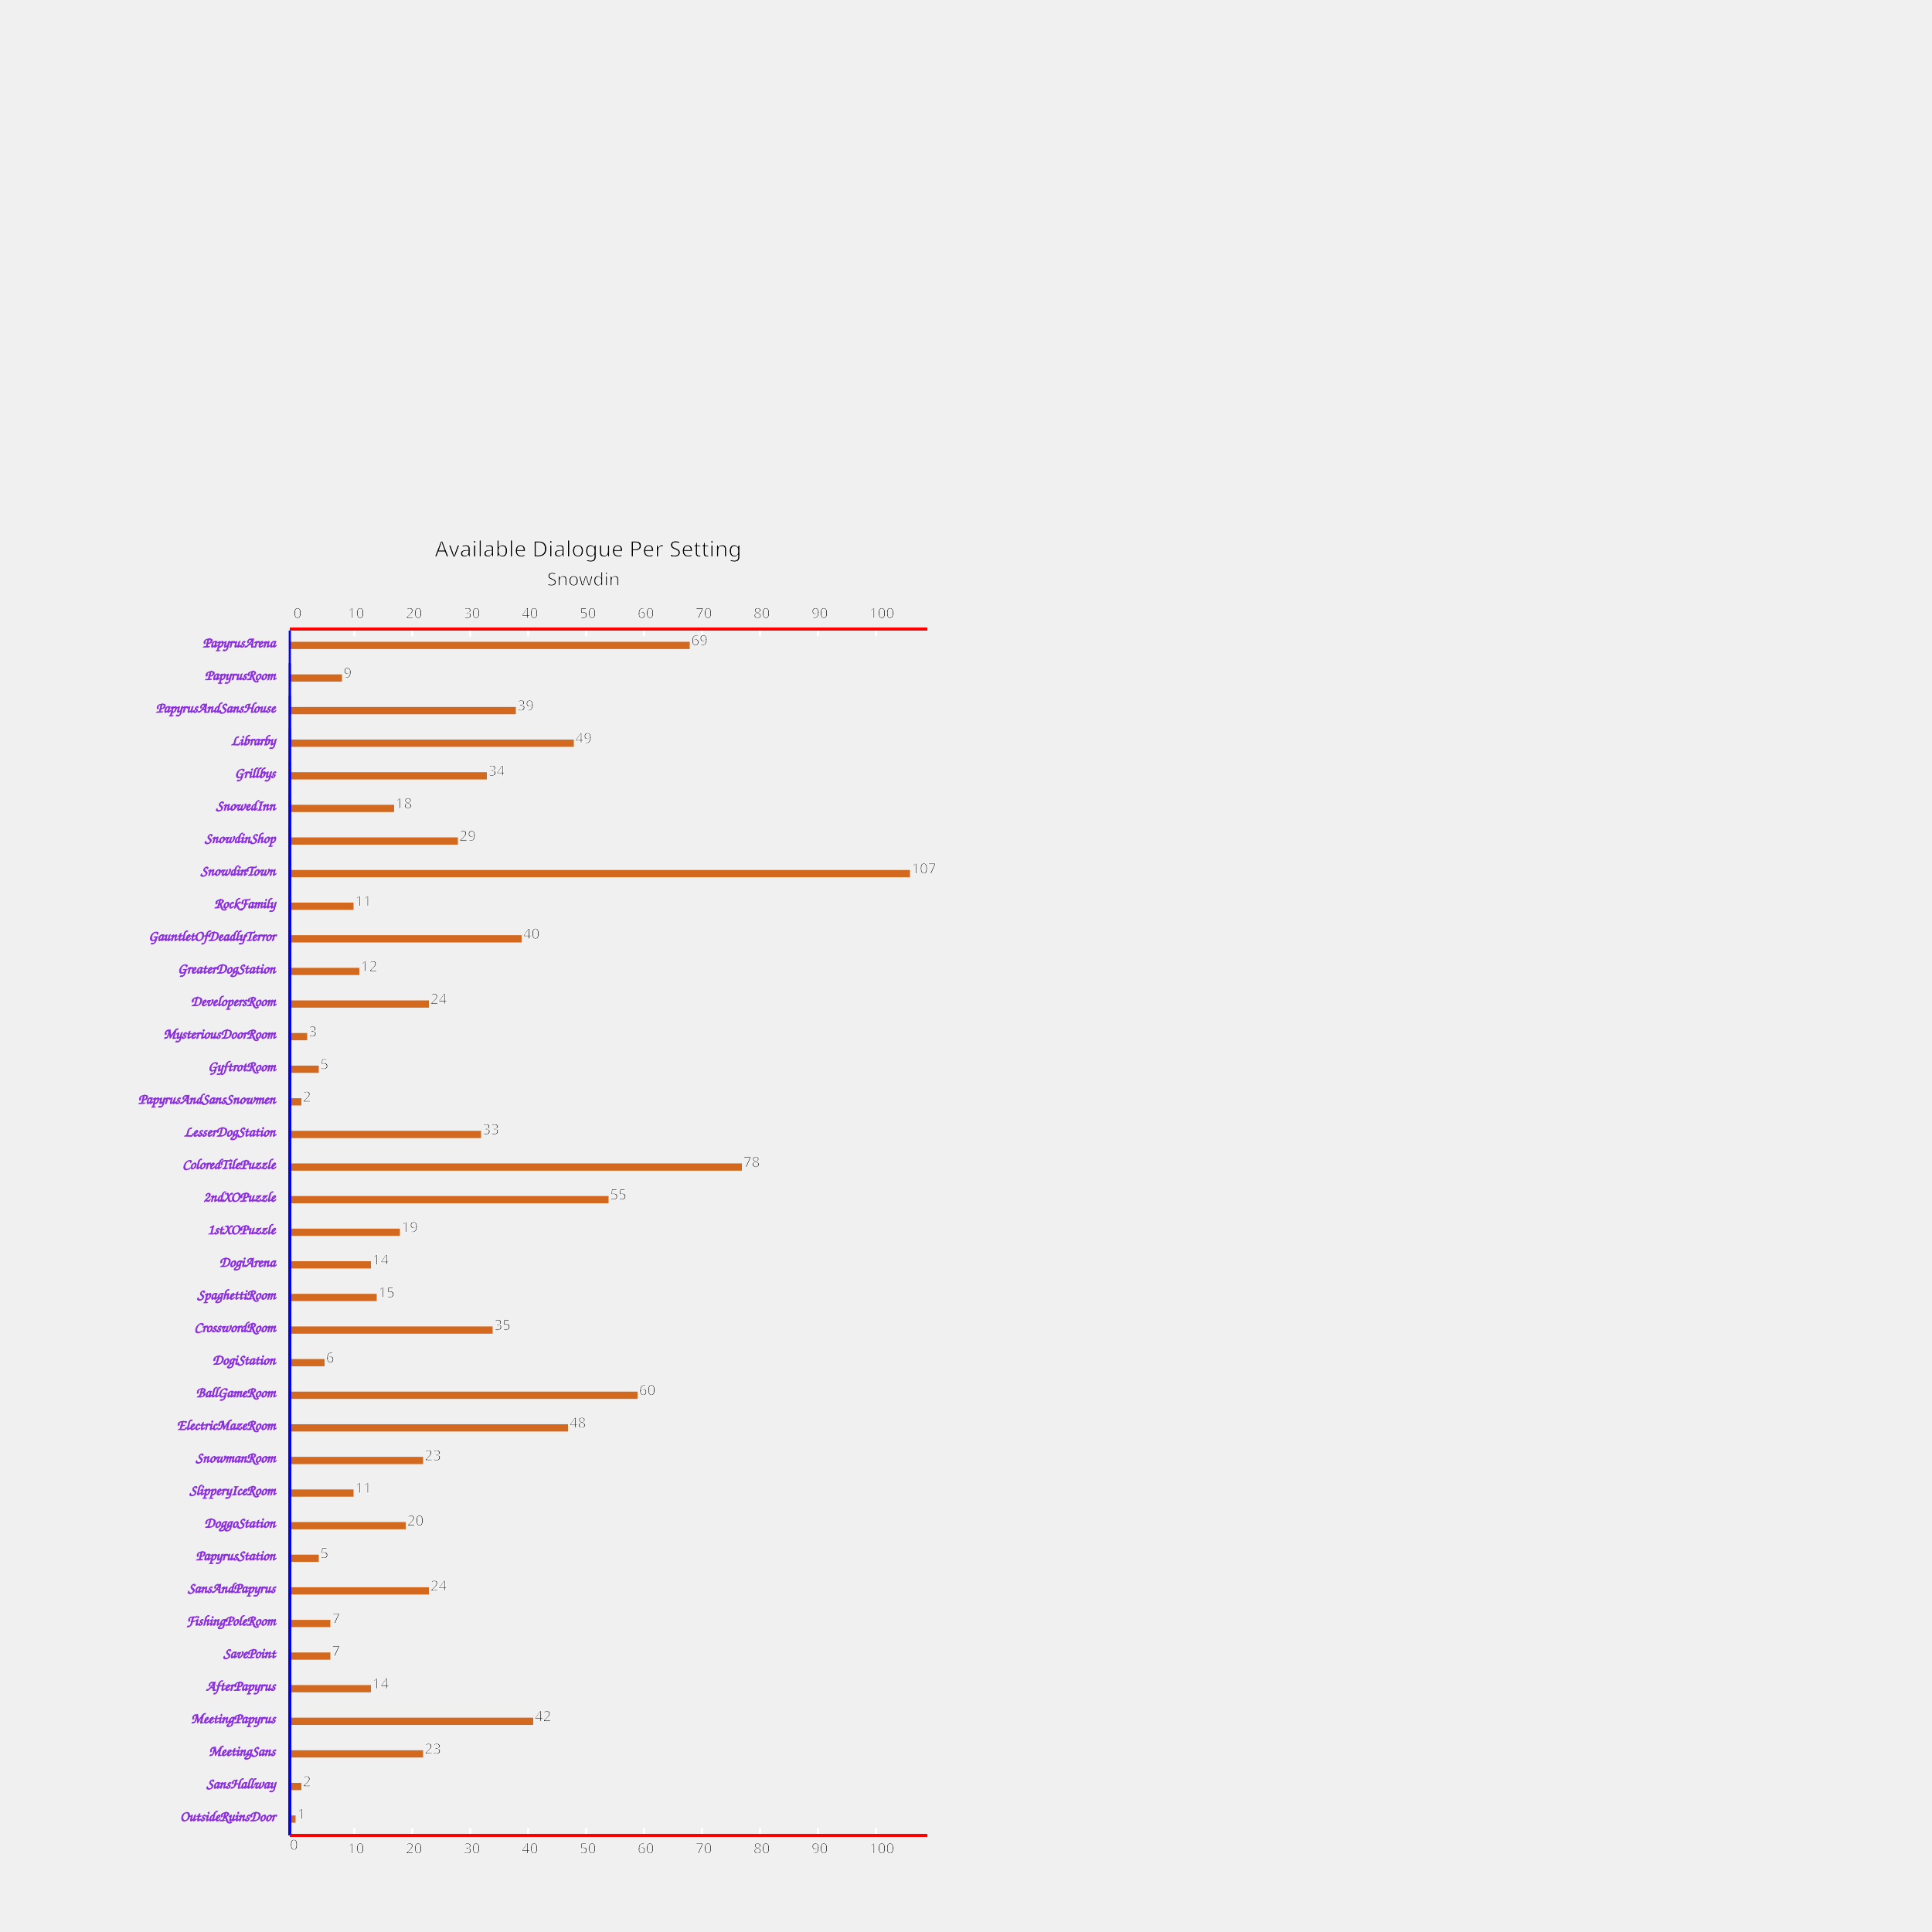
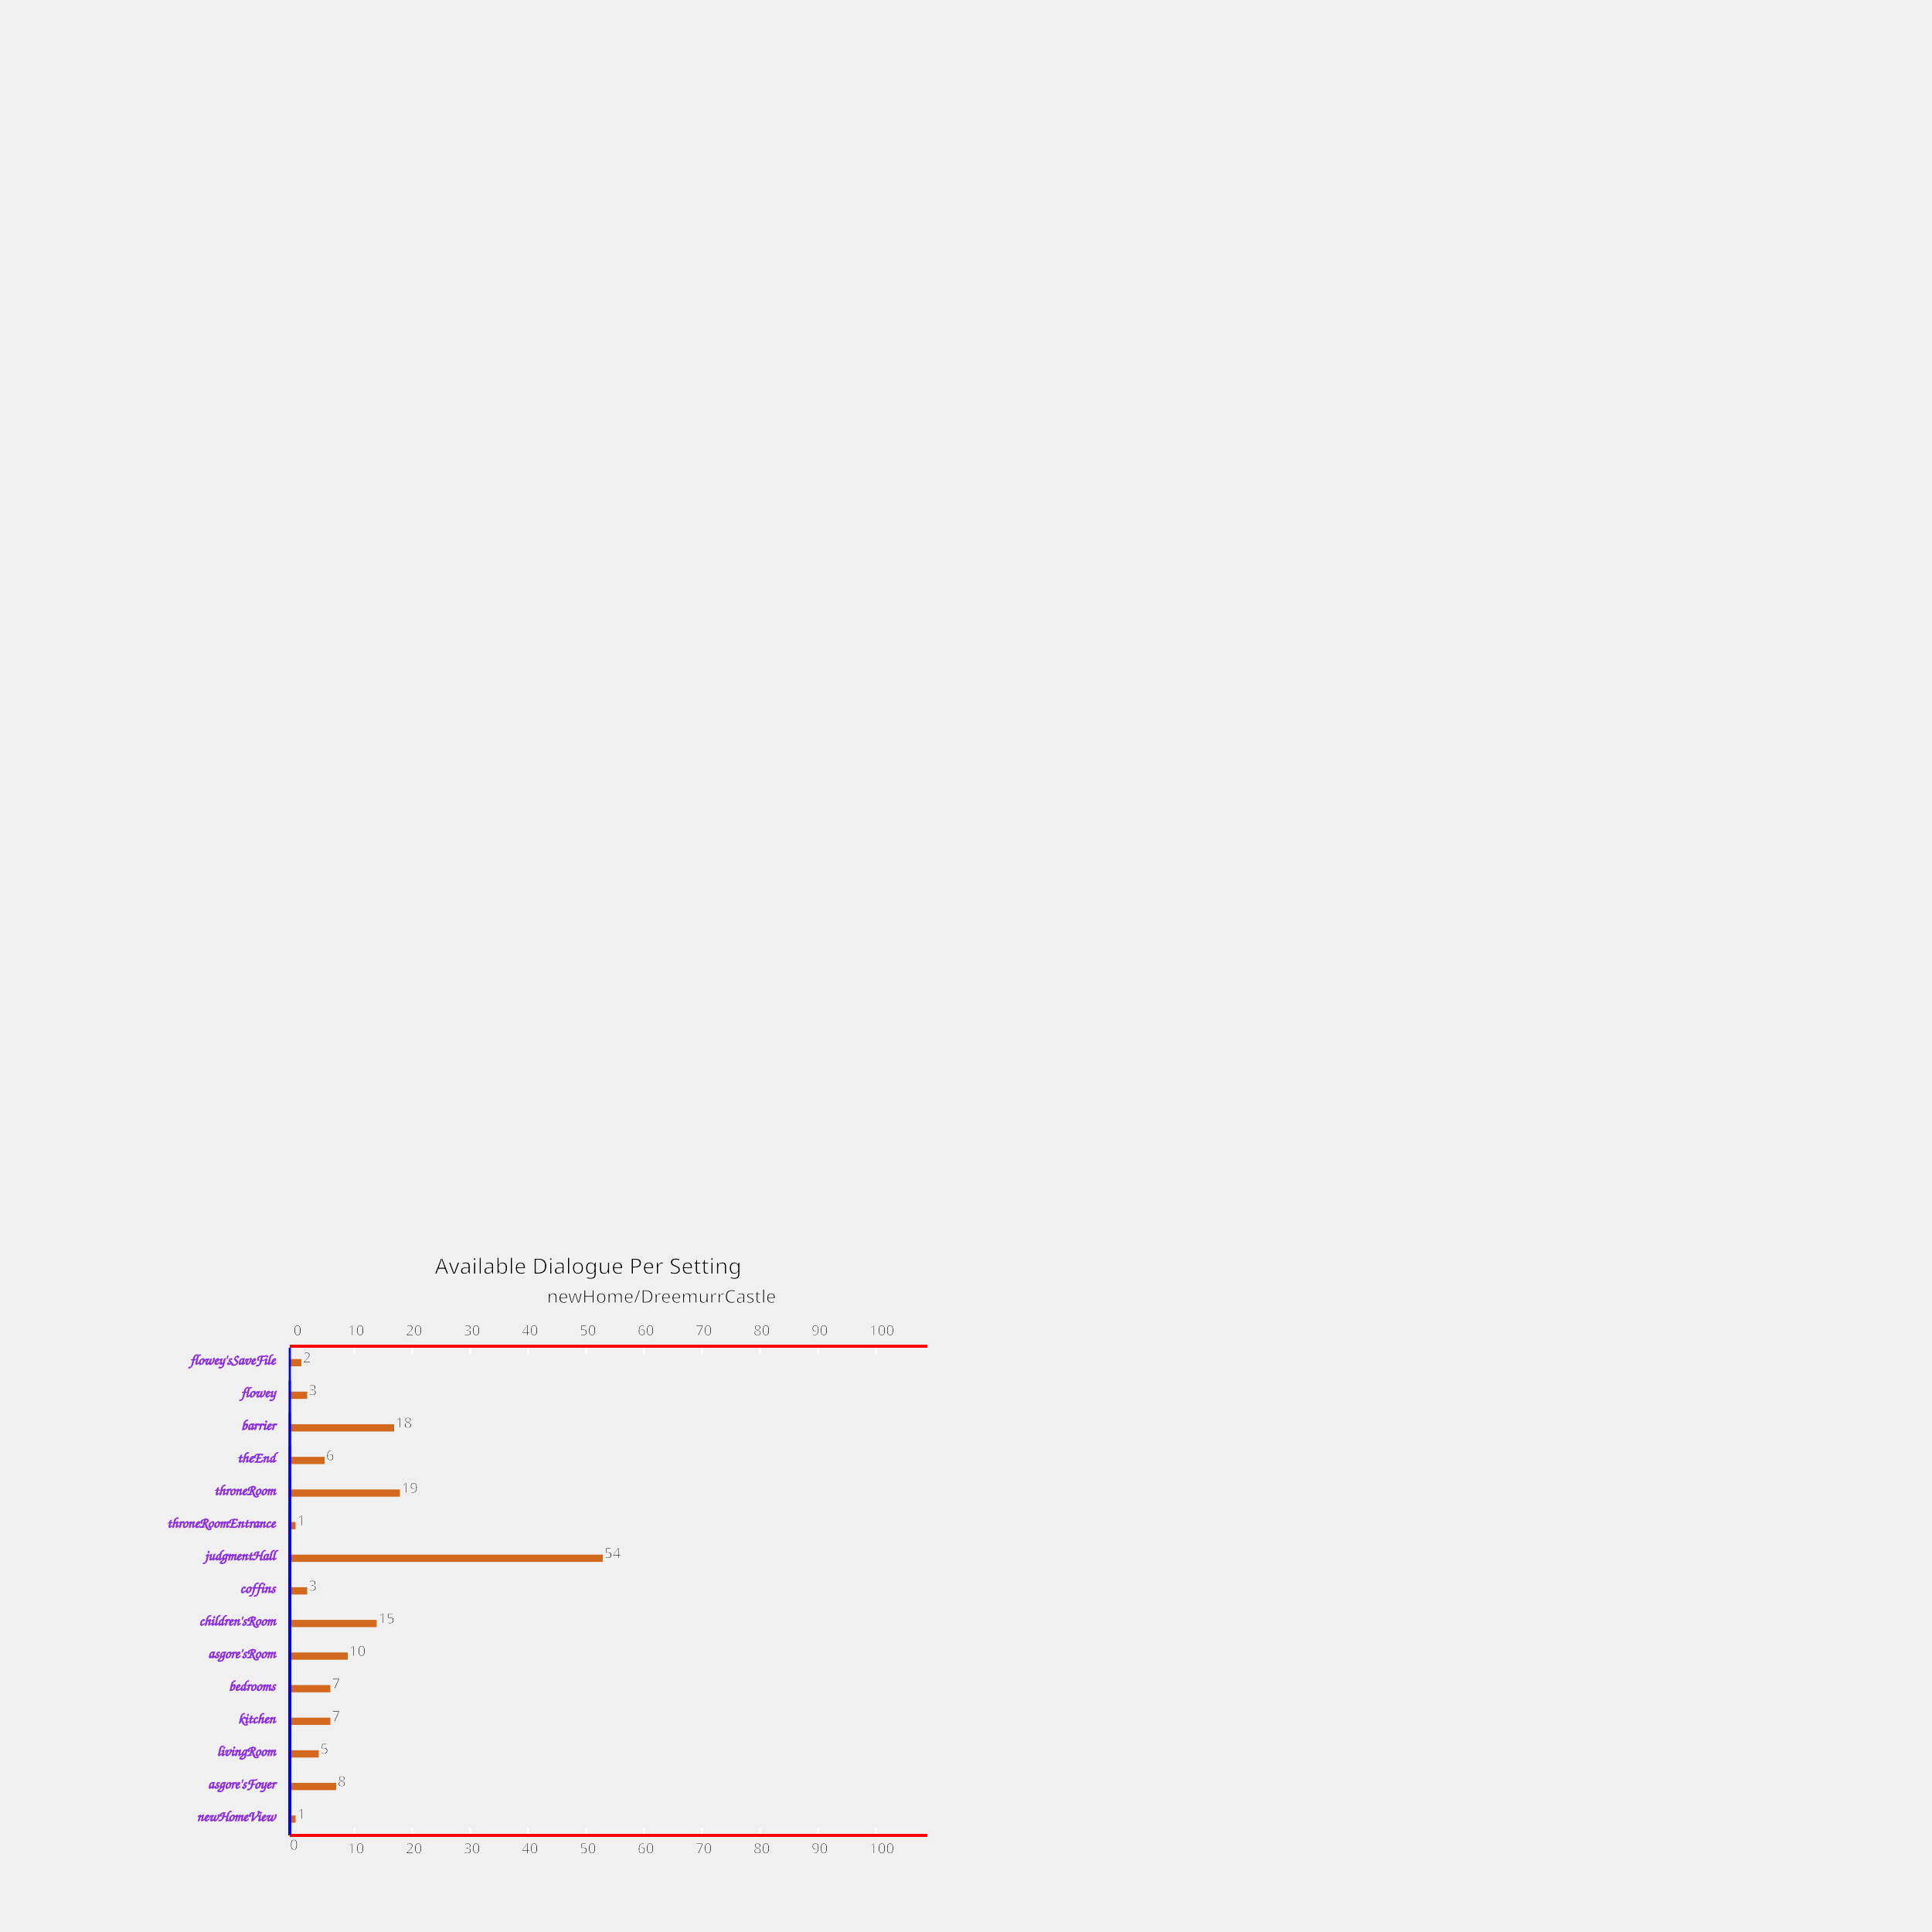
<svg xmlns="http://www.w3.org/2000/svg" width="2000" height="2000" style="background-color: black;">
  <g transform="translate(300, 1900), scale(.75)">
    <text x="0" y="20" font-size="20" font-family="papyrus" stroke="white">0</text>
    <text x="80" y="25" font-size="20" font-family="papyrus" stroke="white">10</text>
    <line x1="89" x2="89" y1="0" y2="-10" stroke-width="3" stroke="white" />
    <text x="160" y="25" font-size="20" font-family="papyrus" stroke="white">20</text>
    <line x1="169" x2="169" y1="0" y2="-10" stroke-width="3" stroke="white" />
    <text x="240" y="25" font-size="20" font-family="papyrus" stroke="white">30</text>
    <line x1="249" x2="249" y1="0" y2="-10" stroke-width="3" stroke="white" />
    <text x="320" y="25" font-size="20" font-family="papyrus" stroke="white">40</text>
    <line x1="329" x2="329" y1="0" y2="-10" stroke-width="3" stroke="white" />
    <text x="400" y="25" font-size="20" font-family="papyrus" stroke="white">50</text>
    <line x1="409" x2="409" y1="0" y2="-10" stroke-width="3" stroke="white" />
    <text x="480" y="25" font-size="20" font-family="papyrus" stroke="white">60</text>
    <line x1="489" x2="489" y1="0" y2="-10" stroke-width="3" stroke="white" />
    <text x="560" y="25" font-size="20" font-family="papyrus" stroke="white">70</text>
    <line x1="569" x2="569" y1="0" y2="-10" stroke-width="3" stroke="white" />
    <text x="640" y="25" font-size="20" font-family="papyrus" stroke="white">80</text>
    <line x1="649" x2="649" y1="0" y2="-10" stroke-width="3" stroke="white" />
    <text x="720" y="25" font-size="20" font-family="papyrus" stroke="white">90</text>
    <line x1="729" x2="729" y1="0" y2="-10" stroke-width="3" stroke="white" />
    <text x="800" y="25" font-size="20" font-family="papyrus" stroke="white">100</text>
    <line x1="809" x2="809" y1="0" y2="-10" stroke-width="3" stroke="white" />
-     <text x="5" y="-1680" font-size="20" font-family="papyrus" stroke="white">0</text>
-     <text x="80" y="-1680" font-size="20" font-family="papyrus" stroke="white">10</text>
-     <line x1="89" x2="89" y1="-1665" y2="-1655" stroke-width="3" stroke="white" />
-     <text x="160" y="-1680" font-size="20" font-family="papyrus" stroke="white">20</text>
-     <line x1="169" x2="169" y1="-1665" y2="-1655" stroke-width="3" stroke="white" />
-     <text x="240" y="-1680" font-size="20" font-family="papyrus" stroke="white">30</text>
-     <line x1="249" x2="249" y1="-1665" y2="-1655" stroke-width="3" stroke="white" />
-     <text x="320" y="-1680" font-size="20" font-family="papyrus" stroke="white">40</text>
-     <line x1="329" x2="329" y1="-1665" y2="-1655" stroke-width="3" stroke="white" />
-     <text x="400" y="-1680" font-size="20" font-family="papyrus" stroke="white">50</text>
-     <line x1="409" x2="409" y1="-1665" y2="-1655" stroke-width="3" stroke="white" />
-     <text x="480" y="-1680" font-size="20" font-family="papyrus" stroke="white">60</text>
-     <line x1="489" x2="489" y1="-1665" y2="-1655" stroke-width="3" stroke="white" />
-     <text x="560" y="-1680" font-size="20" font-family="papyrus" stroke="white">70</text>
-     <line x1="569" x2="569" y1="-1665" y2="-1655" stroke-width="3" stroke="white" />
-     <text x="640" y="-1680" font-size="20" font-family="papyrus" stroke="white">80</text>
-     <line x1="649" x2="649" y1="-1665" y2="-1655" stroke-width="3" stroke="white" />
-     <text x="720" y="-1680" font-size="20" font-family="papyrus" stroke="white">90</text>
-     <line x1="729" x2="729" y1="-1665" y2="-1655" stroke-width="3" stroke="white" />
-     <text x="800" y="-1680" font-size="20" font-family="papyrus" stroke="white">100</text>
-     <line x1="809" x2="809" y1="-1665" y2="-1655" stroke-width="3" stroke="white" />
-     <text x="200" y="-1765" stroke="white" font-size="30" font-family="papyrus">Available Dialogue Per
+     <text x="5" y="-690" font-size="20" font-family="papyrus" stroke="white">0</text>
+     <text x="80" y="-690" font-size="20" font-family="papyrus" stroke="white">10</text>
+     <line x1="89" x2="89" y1="-675" y2="-665" stroke-width="3" stroke="white" />
+     <text x="160" y="-690" font-size="20" font-family="papyrus" stroke="white">20</text>
+     <line x1="169" x2="169" y1="-675" y2="-665" stroke-width="3" stroke="white" />
+     <text x="240" y="-690" font-size="20" font-family="papyrus" stroke="white">30</text>
+     <line x1="249" x2="249" y1="-675" y2="-665" stroke-width="3" stroke="white" />
+     <text x="320" y="-690" font-size="20" font-family="papyrus" stroke="white">40</text>
+     <line x1="329" x2="329" y1="-675" y2="-665" stroke-width="3" stroke="white" />
+     <text x="400" y="-690" font-size="20" font-family="papyrus" stroke="white">50</text>
+     <line x1="409" x2="409" y1="-675" y2="-665" stroke-width="3" stroke="white" />
+     <text x="480" y="-690" font-size="20" font-family="papyrus" stroke="white">60</text>
+     <line x1="489" x2="489" y1="-675" y2="-665" stroke-width="3" stroke="white" />
+     <text x="560" y="-690" font-size="20" font-family="papyrus" stroke="white">70</text>
+     <line x1="569" x2="569" y1="-675" y2="-665" stroke-width="3" stroke="white" />
+     <text x="640" y="-690" font-size="20" font-family="papyrus" stroke="white">80</text>
+     <line x1="649" x2="649" y1="-675" y2="-665" stroke-width="3" stroke="white" />
+     <text x="720" y="-690" font-size="20" font-family="papyrus" stroke="white">90</text>
+     <line x1="729" x2="729" y1="-675" y2="-665" stroke-width="3" stroke="white" />
+     <text x="800" y="-690" font-size="20" font-family="papyrus" stroke="white">100</text>
+     <line x1="809" x2="809" y1="-675" y2="-665" stroke-width="3" stroke="white" />
+     <text x="200" y="-775" stroke="white" font-size="30" font-family="papyrus">Available Dialogue Per
         Setting
      </text>
-     <text x="355" y="-1725" stroke="white" font-size="25" font-family="papyrus">Snowdin</text>
+     <text x="355" y="-735" stroke="white" font-size="25" font-family="papyrus">newHome/DreemurrCastle</text>
    <g>
-       <text x="-20" y="-20" fill="blueviolet" text-anchor="end" font-size="20" font-family="comic sans Ms" stroke="blueviolet">OutsideRuinsDoor</text>
+       <text x="-20" y="-20" fill="blueviolet" text-anchor="end" font-size="20" font-family="comic sans Ms" stroke="blueviolet">newHomeView</text>
      <line x1="0" x2="8" y1="-22.5" y2="-22.5" stroke="chocolate" stroke-width="10" />
      <text x="10" y="-22.5" font-size="20" font-family="papyrus" stroke="white">1</text>
    </g>
    <line x1="0" y1="0" x2="0" y2="-43" stroke-width="3" stroke="blue" />
    <line x1="0" y1="0" x2="880" y2="0" stroke-width="3" stroke="red" />
-     <line x1="0" y1="-1665" x2="880" y2="-1665" stroke-width="3" stroke="red" />
+     <line x1="0" y1="-675" x2="880" y2="-675" stroke-width="3" stroke="red" />
    <g>
-       <text x="-20" y="-65" fill="blueviolet" text-anchor="end" font-size="20" font-family="comic sans Ms" stroke="blueviolet">SansHallway</text>
-       <line x1="0" x2="16" y1="-67.5" y2="-67.5" stroke="chocolate" stroke-width="10" />
-       <text x="18" y="-67.5" font-size="20" font-family="papyrus" stroke="white">2</text>
+       <text x="-20" y="-65" fill="blueviolet" text-anchor="end" font-size="20" font-family="comic sans Ms" stroke="blueviolet">asgore'sFoyer</text>
+       <line x1="0" x2="64" y1="-67.5" y2="-67.5" stroke="chocolate" stroke-width="10" />
+       <text x="66" y="-67.5" font-size="20" font-family="papyrus" stroke="white">8</text>
    </g>
    <line x1="0" y1="0" x2="0" y2="-88" stroke-width="3" stroke="blue" />
    <line x1="0" y1="0" x2="880" y2="0" stroke-width="3" stroke="red" />
-     <line x1="0" y1="-1665" x2="880" y2="-1665" stroke-width="3" stroke="red" />
+     <line x1="0" y1="-675" x2="880" y2="-675" stroke-width="3" stroke="red" />
    <g>
-       <text x="-20" y="-110" fill="blueviolet" text-anchor="end" font-size="20" font-family="comic sans Ms" stroke="blueviolet">MeetingSans</text>
-       <line x1="0" x2="184" y1="-112.5" y2="-112.5" stroke="chocolate" stroke-width="10" />
-       <text x="186" y="-112.5" font-size="20" font-family="papyrus" stroke="white">23</text>
+       <text x="-20" y="-110" fill="blueviolet" text-anchor="end" font-size="20" font-family="comic sans Ms" stroke="blueviolet">livingRoom</text>
+       <line x1="0" x2="40" y1="-112.5" y2="-112.5" stroke="chocolate" stroke-width="10" />
+       <text x="42" y="-112.5" font-size="20" font-family="papyrus" stroke="white">5</text>
    </g>
    <line x1="0" y1="0" x2="0" y2="-133" stroke-width="3" stroke="blue" />
    <line x1="0" y1="0" x2="880" y2="0" stroke-width="3" stroke="red" />
-     <line x1="0" y1="-1665" x2="880" y2="-1665" stroke-width="3" stroke="red" />
+     <line x1="0" y1="-675" x2="880" y2="-675" stroke-width="3" stroke="red" />
    <g>
-       <text x="-20" y="-155" fill="blueviolet" text-anchor="end" font-size="20" font-family="comic sans Ms" stroke="blueviolet">MeetingPapyrus</text>
-       <line x1="0" x2="336" y1="-157.5" y2="-157.5" stroke="chocolate" stroke-width="10" />
-       <text x="338" y="-157.5" font-size="20" font-family="papyrus" stroke="white">42</text>
+       <text x="-20" y="-155" fill="blueviolet" text-anchor="end" font-size="20" font-family="comic sans Ms" stroke="blueviolet">kitchen</text>
+       <line x1="0" x2="56" y1="-157.5" y2="-157.5" stroke="chocolate" stroke-width="10" />
+       <text x="58" y="-157.5" font-size="20" font-family="papyrus" stroke="white">7</text>
    </g>
    <line x1="0" y1="0" x2="0" y2="-178" stroke-width="3" stroke="blue" />
    <line x1="0" y1="0" x2="880" y2="0" stroke-width="3" stroke="red" />
-     <line x1="0" y1="-1665" x2="880" y2="-1665" stroke-width="3" stroke="red" />
+     <line x1="0" y1="-675" x2="880" y2="-675" stroke-width="3" stroke="red" />
    <g>
-       <text x="-20" y="-200" fill="blueviolet" text-anchor="end" font-size="20" font-family="comic sans Ms" stroke="blueviolet">AfterPapyrus</text>
-       <line x1="0" x2="112" y1="-202.5" y2="-202.5" stroke="chocolate" stroke-width="10" />
-       <text x="114" y="-202.5" font-size="20" font-family="papyrus" stroke="white">14</text>
+       <text x="-20" y="-200" fill="blueviolet" text-anchor="end" font-size="20" font-family="comic sans Ms" stroke="blueviolet">bedrooms</text>
+       <line x1="0" x2="56" y1="-202.5" y2="-202.5" stroke="chocolate" stroke-width="10" />
+       <text x="58" y="-202.5" font-size="20" font-family="papyrus" stroke="white">7</text>
    </g>
    <line x1="0" y1="0" x2="0" y2="-223" stroke-width="3" stroke="blue" />
    <line x1="0" y1="0" x2="880" y2="0" stroke-width="3" stroke="red" />
-     <line x1="0" y1="-1665" x2="880" y2="-1665" stroke-width="3" stroke="red" />
+     <line x1="0" y1="-675" x2="880" y2="-675" stroke-width="3" stroke="red" />
    <g>
-       <text x="-20" y="-245" fill="blueviolet" text-anchor="end" font-size="20" font-family="comic sans Ms" stroke="blueviolet">SavePoint</text>
-       <line x1="0" x2="56" y1="-247.5" y2="-247.5" stroke="chocolate" stroke-width="10" />
-       <text x="58" y="-247.5" font-size="20" font-family="papyrus" stroke="white">7</text>
+       <text x="-20" y="-245" fill="blueviolet" text-anchor="end" font-size="20" font-family="comic sans Ms" stroke="blueviolet">asgore'sRoom</text>
+       <line x1="0" x2="80" y1="-247.5" y2="-247.5" stroke="chocolate" stroke-width="10" />
+       <text x="82" y="-247.5" font-size="20" font-family="papyrus" stroke="white">10</text>
    </g>
    <line x1="0" y1="0" x2="0" y2="-268" stroke-width="3" stroke="blue" />
    <line x1="0" y1="0" x2="880" y2="0" stroke-width="3" stroke="red" />
-     <line x1="0" y1="-1665" x2="880" y2="-1665" stroke-width="3" stroke="red" />
+     <line x1="0" y1="-675" x2="880" y2="-675" stroke-width="3" stroke="red" />
    <g>
-       <text x="-20" y="-290" fill="blueviolet" text-anchor="end" font-size="20" font-family="comic sans Ms" stroke="blueviolet">FishingPoleRoom</text>
-       <line x1="0" x2="56" y1="-292.5" y2="-292.5" stroke="chocolate" stroke-width="10" />
-       <text x="58" y="-292.5" font-size="20" font-family="papyrus" stroke="white">7</text>
+       <text x="-20" y="-290" fill="blueviolet" text-anchor="end" font-size="20" font-family="comic sans Ms" stroke="blueviolet">children'sRoom</text>
+       <line x1="0" x2="120" y1="-292.5" y2="-292.5" stroke="chocolate" stroke-width="10" />
+       <text x="122" y="-292.5" font-size="20" font-family="papyrus" stroke="white">15</text>
    </g>
    <line x1="0" y1="0" x2="0" y2="-313" stroke-width="3" stroke="blue" />
    <line x1="0" y1="0" x2="880" y2="0" stroke-width="3" stroke="red" />
-     <line x1="0" y1="-1665" x2="880" y2="-1665" stroke-width="3" stroke="red" />
+     <line x1="0" y1="-675" x2="880" y2="-675" stroke-width="3" stroke="red" />
    <g>
-       <text x="-20" y="-335" fill="blueviolet" text-anchor="end" font-size="20" font-family="comic sans Ms" stroke="blueviolet">SansAndPapyrus</text>
-       <line x1="0" x2="192" y1="-337.5" y2="-337.5" stroke="chocolate" stroke-width="10" />
-       <text x="194" y="-337.5" font-size="20" font-family="papyrus" stroke="white">24</text>
+       <text x="-20" y="-335" fill="blueviolet" text-anchor="end" font-size="20" font-family="comic sans Ms" stroke="blueviolet">coffins</text>
+       <line x1="0" x2="24" y1="-337.5" y2="-337.5" stroke="chocolate" stroke-width="10" />
+       <text x="26" y="-337.5" font-size="20" font-family="papyrus" stroke="white">3</text>
    </g>
    <line x1="0" y1="0" x2="0" y2="-358" stroke-width="3" stroke="blue" />
    <line x1="0" y1="0" x2="880" y2="0" stroke-width="3" stroke="red" />
-     <line x1="0" y1="-1665" x2="880" y2="-1665" stroke-width="3" stroke="red" />
+     <line x1="0" y1="-675" x2="880" y2="-675" stroke-width="3" stroke="red" />
    <g>
-       <text x="-20" y="-380" fill="blueviolet" text-anchor="end" font-size="20" font-family="comic sans Ms" stroke="blueviolet">PapyrusStation</text>
-       <line x1="0" x2="40" y1="-382.5" y2="-382.5" stroke="chocolate" stroke-width="10" />
-       <text x="42" y="-382.5" font-size="20" font-family="papyrus" stroke="white">5</text>
+       <text x="-20" y="-380" fill="blueviolet" text-anchor="end" font-size="20" font-family="comic sans Ms" stroke="blueviolet">judgmentHall</text>
+       <line x1="0" x2="432" y1="-382.5" y2="-382.5" stroke="chocolate" stroke-width="10" />
+       <text x="434" y="-382.5" font-size="20" font-family="papyrus" stroke="white">54</text>
    </g>
    <line x1="0" y1="0" x2="0" y2="-403" stroke-width="3" stroke="blue" />
    <line x1="0" y1="0" x2="880" y2="0" stroke-width="3" stroke="red" />
-     <line x1="0" y1="-1665" x2="880" y2="-1665" stroke-width="3" stroke="red" />
+     <line x1="0" y1="-675" x2="880" y2="-675" stroke-width="3" stroke="red" />
    <g>
-       <text x="-20" y="-425" fill="blueviolet" text-anchor="end" font-size="20" font-family="comic sans Ms" stroke="blueviolet">DoggoStation</text>
-       <line x1="0" x2="160" y1="-427.5" y2="-427.5" stroke="chocolate" stroke-width="10" />
-       <text x="162" y="-427.5" font-size="20" font-family="papyrus" stroke="white">20</text>
+       <text x="-20" y="-425" fill="blueviolet" text-anchor="end" font-size="20" font-family="comic sans Ms" stroke="blueviolet">throneRoomEntrance</text>
+       <line x1="0" x2="8" y1="-427.5" y2="-427.5" stroke="chocolate" stroke-width="10" />
+       <text x="10" y="-427.5" font-size="20" font-family="papyrus" stroke="white">1</text>
    </g>
    <line x1="0" y1="0" x2="0" y2="-448" stroke-width="3" stroke="blue" />
    <line x1="0" y1="0" x2="880" y2="0" stroke-width="3" stroke="red" />
-     <line x1="0" y1="-1665" x2="880" y2="-1665" stroke-width="3" stroke="red" />
+     <line x1="0" y1="-675" x2="880" y2="-675" stroke-width="3" stroke="red" />
    <g>
-       <text x="-20" y="-470" fill="blueviolet" text-anchor="end" font-size="20" font-family="comic sans Ms" stroke="blueviolet">SlipperyIceRoom</text>
-       <line x1="0" x2="88" y1="-472.5" y2="-472.5" stroke="chocolate" stroke-width="10" />
-       <text x="90" y="-472.5" font-size="20" font-family="papyrus" stroke="white">11</text>
+       <text x="-20" y="-470" fill="blueviolet" text-anchor="end" font-size="20" font-family="comic sans Ms" stroke="blueviolet">throneRoom</text>
+       <line x1="0" x2="152" y1="-472.5" y2="-472.5" stroke="chocolate" stroke-width="10" />
+       <text x="154" y="-472.5" font-size="20" font-family="papyrus" stroke="white">19</text>
    </g>
    <line x1="0" y1="0" x2="0" y2="-493" stroke-width="3" stroke="blue" />
    <line x1="0" y1="0" x2="880" y2="0" stroke-width="3" stroke="red" />
-     <line x1="0" y1="-1665" x2="880" y2="-1665" stroke-width="3" stroke="red" />
+     <line x1="0" y1="-675" x2="880" y2="-675" stroke-width="3" stroke="red" />
    <g>
-       <text x="-20" y="-515" fill="blueviolet" text-anchor="end" font-size="20" font-family="comic sans Ms" stroke="blueviolet">SnowmanRoom</text>
-       <line x1="0" x2="184" y1="-517.5" y2="-517.5" stroke="chocolate" stroke-width="10" />
-       <text x="186" y="-517.5" font-size="20" font-family="papyrus" stroke="white">23</text>
+       <text x="-20" y="-515" fill="blueviolet" text-anchor="end" font-size="20" font-family="comic sans Ms" stroke="blueviolet">theEnd</text>
+       <line x1="0" x2="48" y1="-517.5" y2="-517.5" stroke="chocolate" stroke-width="10" />
+       <text x="50" y="-517.5" font-size="20" font-family="papyrus" stroke="white">6</text>
    </g>
    <line x1="0" y1="0" x2="0" y2="-538" stroke-width="3" stroke="blue" />
    <line x1="0" y1="0" x2="880" y2="0" stroke-width="3" stroke="red" />
-     <line x1="0" y1="-1665" x2="880" y2="-1665" stroke-width="3" stroke="red" />
+     <line x1="0" y1="-675" x2="880" y2="-675" stroke-width="3" stroke="red" />
    <g>
-       <text x="-20" y="-560" fill="blueviolet" text-anchor="end" font-size="20" font-family="comic sans Ms" stroke="blueviolet">ElectricMazeRoom</text>
-       <line x1="0" x2="384" y1="-562.5" y2="-562.5" stroke="chocolate" stroke-width="10" />
-       <text x="386" y="-562.5" font-size="20" font-family="papyrus" stroke="white">48</text>
+       <text x="-20" y="-560" fill="blueviolet" text-anchor="end" font-size="20" font-family="comic sans Ms" stroke="blueviolet">barrier</text>
+       <line x1="0" x2="144" y1="-562.5" y2="-562.5" stroke="chocolate" stroke-width="10" />
+       <text x="146" y="-562.5" font-size="20" font-family="papyrus" stroke="white">18</text>
    </g>
    <line x1="0" y1="0" x2="0" y2="-583" stroke-width="3" stroke="blue" />
    <line x1="0" y1="0" x2="880" y2="0" stroke-width="3" stroke="red" />
-     <line x1="0" y1="-1665" x2="880" y2="-1665" stroke-width="3" stroke="red" />
+     <line x1="0" y1="-675" x2="880" y2="-675" stroke-width="3" stroke="red" />
    <g>
-       <text x="-20" y="-605" fill="blueviolet" text-anchor="end" font-size="20" font-family="comic sans Ms" stroke="blueviolet">BallGameRoom</text>
-       <line x1="0" x2="480" y1="-607.5" y2="-607.5" stroke="chocolate" stroke-width="10" />
-       <text x="482" y="-607.5" font-size="20" font-family="papyrus" stroke="white">60</text>
+       <text x="-20" y="-605" fill="blueviolet" text-anchor="end" font-size="20" font-family="comic sans Ms" stroke="blueviolet">flowey</text>
+       <line x1="0" x2="24" y1="-607.5" y2="-607.5" stroke="chocolate" stroke-width="10" />
+       <text x="26" y="-607.5" font-size="20" font-family="papyrus" stroke="white">3</text>
    </g>
    <line x1="0" y1="0" x2="0" y2="-628" stroke-width="3" stroke="blue" />
    <line x1="0" y1="0" x2="880" y2="0" stroke-width="3" stroke="red" />
-     <line x1="0" y1="-1665" x2="880" y2="-1665" stroke-width="3" stroke="red" />
+     <line x1="0" y1="-675" x2="880" y2="-675" stroke-width="3" stroke="red" />
    <g>
-       <text x="-20" y="-650" fill="blueviolet" text-anchor="end" font-size="20" font-family="comic sans Ms" stroke="blueviolet">DogiStation</text>
-       <line x1="0" x2="48" y1="-652.5" y2="-652.5" stroke="chocolate" stroke-width="10" />
-       <text x="50" y="-652.5" font-size="20" font-family="papyrus" stroke="white">6</text>
+       <text x="-20" y="-650" fill="blueviolet" text-anchor="end" font-size="20" font-family="comic sans Ms" stroke="blueviolet">flowey'sSaveFile</text>
+       <line x1="0" x2="16" y1="-652.5" y2="-652.5" stroke="chocolate" stroke-width="10" />
+       <text x="18" y="-652.5" font-size="20" font-family="papyrus" stroke="white">2</text>
    </g>
    <line x1="0" y1="0" x2="0" y2="-673" stroke-width="3" stroke="blue" />
    <line x1="0" y1="0" x2="880" y2="0" stroke-width="3" stroke="red" />
-     <line x1="0" y1="-1665" x2="880" y2="-1665" stroke-width="3" stroke="red" />
-     <g>
-       <text x="-20" y="-695" fill="blueviolet" text-anchor="end" font-size="20" font-family="comic sans Ms" stroke="blueviolet">CrosswordRoom</text>
-       <line x1="0" x2="280" y1="-697.5" y2="-697.5" stroke="chocolate" stroke-width="10" />
-       <text x="282" y="-697.5" font-size="20" font-family="papyrus" stroke="white">35</text>
-     </g>
-     <line x1="0" y1="0" x2="0" y2="-718" stroke-width="3" stroke="blue" />
-     <line x1="0" y1="0" x2="880" y2="0" stroke-width="3" stroke="red" />
-     <line x1="0" y1="-1665" x2="880" y2="-1665" stroke-width="3" stroke="red" />
-     <g>
-       <text x="-20" y="-740" fill="blueviolet" text-anchor="end" font-size="20" font-family="comic sans Ms" stroke="blueviolet">SpaghettiRoom</text>
-       <line x1="0" x2="120" y1="-742.5" y2="-742.5" stroke="chocolate" stroke-width="10" />
-       <text x="122" y="-742.5" font-size="20" font-family="papyrus" stroke="white">15</text>
-     </g>
-     <line x1="0" y1="0" x2="0" y2="-763" stroke-width="3" stroke="blue" />
-     <line x1="0" y1="0" x2="880" y2="0" stroke-width="3" stroke="red" />
-     <line x1="0" y1="-1665" x2="880" y2="-1665" stroke-width="3" stroke="red" />
-     <g>
-       <text x="-20" y="-785" fill="blueviolet" text-anchor="end" font-size="20" font-family="comic sans Ms" stroke="blueviolet">DogiArena</text>
-       <line x1="0" x2="112" y1="-787.5" y2="-787.5" stroke="chocolate" stroke-width="10" />
-       <text x="114" y="-787.5" font-size="20" font-family="papyrus" stroke="white">14</text>
-     </g>
-     <line x1="0" y1="0" x2="0" y2="-808" stroke-width="3" stroke="blue" />
-     <line x1="0" y1="0" x2="880" y2="0" stroke-width="3" stroke="red" />
-     <line x1="0" y1="-1665" x2="880" y2="-1665" stroke-width="3" stroke="red" />
-     <g>
-       <text x="-20" y="-830" fill="blueviolet" text-anchor="end" font-size="20" font-family="comic sans Ms" stroke="blueviolet">1stXOPuzzle</text>
-       <line x1="0" x2="152" y1="-832.5" y2="-832.5" stroke="chocolate" stroke-width="10" />
-       <text x="154" y="-832.5" font-size="20" font-family="papyrus" stroke="white">19</text>
-     </g>
-     <line x1="0" y1="0" x2="0" y2="-853" stroke-width="3" stroke="blue" />
-     <line x1="0" y1="0" x2="880" y2="0" stroke-width="3" stroke="red" />
-     <line x1="0" y1="-1665" x2="880" y2="-1665" stroke-width="3" stroke="red" />
-     <g>
-       <text x="-20" y="-875" fill="blueviolet" text-anchor="end" font-size="20" font-family="comic sans Ms" stroke="blueviolet">2ndXOPuzzle</text>
-       <line x1="0" x2="440" y1="-877.5" y2="-877.5" stroke="chocolate" stroke-width="10" />
-       <text x="442" y="-877.5" font-size="20" font-family="papyrus" stroke="white">55</text>
-     </g>
-     <line x1="0" y1="0" x2="0" y2="-898" stroke-width="3" stroke="blue" />
-     <line x1="0" y1="0" x2="880" y2="0" stroke-width="3" stroke="red" />
-     <line x1="0" y1="-1665" x2="880" y2="-1665" stroke-width="3" stroke="red" />
-     <g>
-       <text x="-20" y="-920" fill="blueviolet" text-anchor="end" font-size="20" font-family="comic sans Ms" stroke="blueviolet">ColoredTilePuzzle</text>
-       <line x1="0" x2="624" y1="-922.5" y2="-922.5" stroke="chocolate" stroke-width="10" />
-       <text x="626" y="-922.5" font-size="20" font-family="papyrus" stroke="white">78</text>
-     </g>
-     <line x1="0" y1="0" x2="0" y2="-943" stroke-width="3" stroke="blue" />
-     <line x1="0" y1="0" x2="880" y2="0" stroke-width="3" stroke="red" />
-     <line x1="0" y1="-1665" x2="880" y2="-1665" stroke-width="3" stroke="red" />
-     <g>
-       <text x="-20" y="-965" fill="blueviolet" text-anchor="end" font-size="20" font-family="comic sans Ms" stroke="blueviolet">LesserDogStation</text>
-       <line x1="0" x2="264" y1="-967.5" y2="-967.5" stroke="chocolate" stroke-width="10" />
-       <text x="266" y="-967.5" font-size="20" font-family="papyrus" stroke="white">33</text>
-     </g>
-     <line x1="0" y1="0" x2="0" y2="-988" stroke-width="3" stroke="blue" />
-     <line x1="0" y1="0" x2="880" y2="0" stroke-width="3" stroke="red" />
-     <line x1="0" y1="-1665" x2="880" y2="-1665" stroke-width="3" stroke="red" />
-     <g>
-       <text x="-20" y="-1010" fill="blueviolet" text-anchor="end" font-size="20" font-family="comic sans Ms" stroke="blueviolet">PapyrusAndSansSnowmen</text>
-       <line x1="0" x2="16" y1="-1012.5" y2="-1012.5" stroke="chocolate" stroke-width="10" />
-       <text x="18" y="-1012.5" font-size="20" font-family="papyrus" stroke="white">2</text>
-     </g>
-     <line x1="0" y1="0" x2="0" y2="-1033" stroke-width="3" stroke="blue" />
-     <line x1="0" y1="0" x2="880" y2="0" stroke-width="3" stroke="red" />
-     <line x1="0" y1="-1665" x2="880" y2="-1665" stroke-width="3" stroke="red" />
-     <g>
-       <text x="-20" y="-1055" fill="blueviolet" text-anchor="end" font-size="20" font-family="comic sans Ms" stroke="blueviolet">GyftrotRoom</text>
-       <line x1="0" x2="40" y1="-1057.5" y2="-1057.5" stroke="chocolate" stroke-width="10" />
-       <text x="42" y="-1057.5" font-size="20" font-family="papyrus" stroke="white">5</text>
-     </g>
-     <line x1="0" y1="0" x2="0" y2="-1078" stroke-width="3" stroke="blue" />
-     <line x1="0" y1="0" x2="880" y2="0" stroke-width="3" stroke="red" />
-     <line x1="0" y1="-1665" x2="880" y2="-1665" stroke-width="3" stroke="red" />
-     <g>
-       <text x="-20" y="-1100" fill="blueviolet" text-anchor="end" font-size="20" font-family="comic sans Ms" stroke="blueviolet">MysteriousDoorRoom</text>
-       <line x1="0" x2="24" y1="-1102.5" y2="-1102.5" stroke="chocolate" stroke-width="10" />
-       <text x="26" y="-1102.5" font-size="20" font-family="papyrus" stroke="white">3</text>
-     </g>
-     <line x1="0" y1="0" x2="0" y2="-1123" stroke-width="3" stroke="blue" />
-     <line x1="0" y1="0" x2="880" y2="0" stroke-width="3" stroke="red" />
-     <line x1="0" y1="-1665" x2="880" y2="-1665" stroke-width="3" stroke="red" />
-     <g>
-       <text x="-20" y="-1145" fill="blueviolet" text-anchor="end" font-size="20" font-family="comic sans Ms" stroke="blueviolet">DevelopersRoom</text>
-       <line x1="0" x2="192" y1="-1147.5" y2="-1147.5" stroke="chocolate" stroke-width="10" />
-       <text x="194" y="-1147.5" font-size="20" font-family="papyrus" stroke="white">24</text>
-     </g>
-     <line x1="0" y1="0" x2="0" y2="-1168" stroke-width="3" stroke="blue" />
-     <line x1="0" y1="0" x2="880" y2="0" stroke-width="3" stroke="red" />
-     <line x1="0" y1="-1665" x2="880" y2="-1665" stroke-width="3" stroke="red" />
-     <g>
-       <text x="-20" y="-1190" fill="blueviolet" text-anchor="end" font-size="20" font-family="comic sans Ms" stroke="blueviolet">GreaterDogStation</text>
-       <line x1="0" x2="96" y1="-1192.5" y2="-1192.5" stroke="chocolate" stroke-width="10" />
-       <text x="98" y="-1192.5" font-size="20" font-family="papyrus" stroke="white">12</text>
-     </g>
-     <line x1="0" y1="0" x2="0" y2="-1213" stroke-width="3" stroke="blue" />
-     <line x1="0" y1="0" x2="880" y2="0" stroke-width="3" stroke="red" />
-     <line x1="0" y1="-1665" x2="880" y2="-1665" stroke-width="3" stroke="red" />
-     <g>
-       <text x="-20" y="-1235" fill="blueviolet" text-anchor="end" font-size="20" font-family="comic sans Ms" stroke="blueviolet">GauntletOfDeadlyTerror</text>
-       <line x1="0" x2="320" y1="-1237.5" y2="-1237.5" stroke="chocolate" stroke-width="10" />
-       <text x="322" y="-1237.5" font-size="20" font-family="papyrus" stroke="white">40</text>
-     </g>
-     <line x1="0" y1="0" x2="0" y2="-1258" stroke-width="3" stroke="blue" />
-     <line x1="0" y1="0" x2="880" y2="0" stroke-width="3" stroke="red" />
-     <line x1="0" y1="-1665" x2="880" y2="-1665" stroke-width="3" stroke="red" />
-     <g>
-       <text x="-20" y="-1280" fill="blueviolet" text-anchor="end" font-size="20" font-family="comic sans Ms" stroke="blueviolet">RockFamily</text>
-       <line x1="0" x2="88" y1="-1282.5" y2="-1282.5" stroke="chocolate" stroke-width="10" />
-       <text x="90" y="-1282.5" font-size="20" font-family="papyrus" stroke="white">11</text>
-     </g>
-     <line x1="0" y1="0" x2="0" y2="-1303" stroke-width="3" stroke="blue" />
-     <line x1="0" y1="0" x2="880" y2="0" stroke-width="3" stroke="red" />
-     <line x1="0" y1="-1665" x2="880" y2="-1665" stroke-width="3" stroke="red" />
-     <g>
-       <text x="-20" y="-1325" fill="blueviolet" text-anchor="end" font-size="20" font-family="comic sans Ms" stroke="blueviolet">SnowdinTown</text>
-       <line x1="0" x2="856" y1="-1327.5" y2="-1327.5" stroke="chocolate" stroke-width="10" />
-       <text x="858" y="-1327.5" font-size="20" font-family="papyrus" stroke="white">107</text>
-     </g>
-     <line x1="0" y1="0" x2="0" y2="-1348" stroke-width="3" stroke="blue" />
-     <line x1="0" y1="0" x2="880" y2="0" stroke-width="3" stroke="red" />
-     <line x1="0" y1="-1665" x2="880" y2="-1665" stroke-width="3" stroke="red" />
-     <g>
-       <text x="-20" y="-1370" fill="blueviolet" text-anchor="end" font-size="20" font-family="comic sans Ms" stroke="blueviolet">SnowdinShop</text>
-       <line x1="0" x2="232" y1="-1372.5" y2="-1372.5" stroke="chocolate" stroke-width="10" />
-       <text x="234" y="-1372.5" font-size="20" font-family="papyrus" stroke="white">29</text>
-     </g>
-     <line x1="0" y1="0" x2="0" y2="-1393" stroke-width="3" stroke="blue" />
-     <line x1="0" y1="0" x2="880" y2="0" stroke-width="3" stroke="red" />
-     <line x1="0" y1="-1665" x2="880" y2="-1665" stroke-width="3" stroke="red" />
-     <g>
-       <text x="-20" y="-1415" fill="blueviolet" text-anchor="end" font-size="20" font-family="comic sans Ms" stroke="blueviolet">SnowedInn</text>
-       <line x1="0" x2="144" y1="-1417.5" y2="-1417.5" stroke="chocolate" stroke-width="10" />
-       <text x="146" y="-1417.5" font-size="20" font-family="papyrus" stroke="white">18</text>
-     </g>
-     <line x1="0" y1="0" x2="0" y2="-1438" stroke-width="3" stroke="blue" />
-     <line x1="0" y1="0" x2="880" y2="0" stroke-width="3" stroke="red" />
-     <line x1="0" y1="-1665" x2="880" y2="-1665" stroke-width="3" stroke="red" />
-     <g>
-       <text x="-20" y="-1460" fill="blueviolet" text-anchor="end" font-size="20" font-family="comic sans Ms" stroke="blueviolet">Grillbys</text>
-       <line x1="0" x2="272" y1="-1462.5" y2="-1462.5" stroke="chocolate" stroke-width="10" />
-       <text x="274" y="-1462.5" font-size="20" font-family="papyrus" stroke="white">34</text>
-     </g>
-     <line x1="0" y1="0" x2="0" y2="-1483" stroke-width="3" stroke="blue" />
-     <line x1="0" y1="0" x2="880" y2="0" stroke-width="3" stroke="red" />
-     <line x1="0" y1="-1665" x2="880" y2="-1665" stroke-width="3" stroke="red" />
-     <g>
-       <text x="-20" y="-1505" fill="blueviolet" text-anchor="end" font-size="20" font-family="comic sans Ms" stroke="blueviolet">Librarby</text>
-       <line x1="0" x2="392" y1="-1507.5" y2="-1507.5" stroke="chocolate" stroke-width="10" />
-       <text x="394" y="-1507.5" font-size="20" font-family="papyrus" stroke="white">49</text>
-     </g>
-     <line x1="0" y1="0" x2="0" y2="-1528" stroke-width="3" stroke="blue" />
-     <line x1="0" y1="0" x2="880" y2="0" stroke-width="3" stroke="red" />
-     <line x1="0" y1="-1665" x2="880" y2="-1665" stroke-width="3" stroke="red" />
-     <g>
-       <text x="-20" y="-1550" fill="blueviolet" text-anchor="end" font-size="20" font-family="comic sans Ms" stroke="blueviolet">PapyrusAndSansHouse</text>
-       <line x1="0" x2="312" y1="-1552.5" y2="-1552.5" stroke="chocolate" stroke-width="10" />
-       <text x="314" y="-1552.5" font-size="20" font-family="papyrus" stroke="white">39</text>
-     </g>
-     <line x1="0" y1="0" x2="0" y2="-1573" stroke-width="3" stroke="blue" />
-     <line x1="0" y1="0" x2="880" y2="0" stroke-width="3" stroke="red" />
-     <line x1="0" y1="-1665" x2="880" y2="-1665" stroke-width="3" stroke="red" />
-     <g>
-       <text x="-20" y="-1595" fill="blueviolet" text-anchor="end" font-size="20" font-family="comic sans Ms" stroke="blueviolet">PapyrusRoom</text>
-       <line x1="0" x2="72" y1="-1597.5" y2="-1597.5" stroke="chocolate" stroke-width="10" />
-       <text x="74" y="-1597.5" font-size="20" font-family="papyrus" stroke="white">9</text>
-     </g>
-     <line x1="0" y1="0" x2="0" y2="-1618" stroke-width="3" stroke="blue" />
-     <line x1="0" y1="0" x2="880" y2="0" stroke-width="3" stroke="red" />
-     <line x1="0" y1="-1665" x2="880" y2="-1665" stroke-width="3" stroke="red" />
-     <g>
-       <text x="-20" y="-1640" fill="blueviolet" text-anchor="end" font-size="20" font-family="comic sans Ms" stroke="blueviolet">PapyrusArena</text>
-       <line x1="0" x2="552" y1="-1642.5" y2="-1642.5" stroke="chocolate" stroke-width="10" />
-       <text x="554" y="-1642.5" font-size="20" font-family="papyrus" stroke="white">69</text>
-     </g>
-     <line x1="0" y1="0" x2="0" y2="-1663" stroke-width="3" stroke="blue" />
-     <line x1="0" y1="0" x2="880" y2="0" stroke-width="3" stroke="red" />
-     <line x1="0" y1="-1665" x2="880" y2="-1665" stroke-width="3" stroke="red" />
+     <line x1="0" y1="-675" x2="880" y2="-675" stroke-width="3" stroke="red" />
  </g>
</svg>
